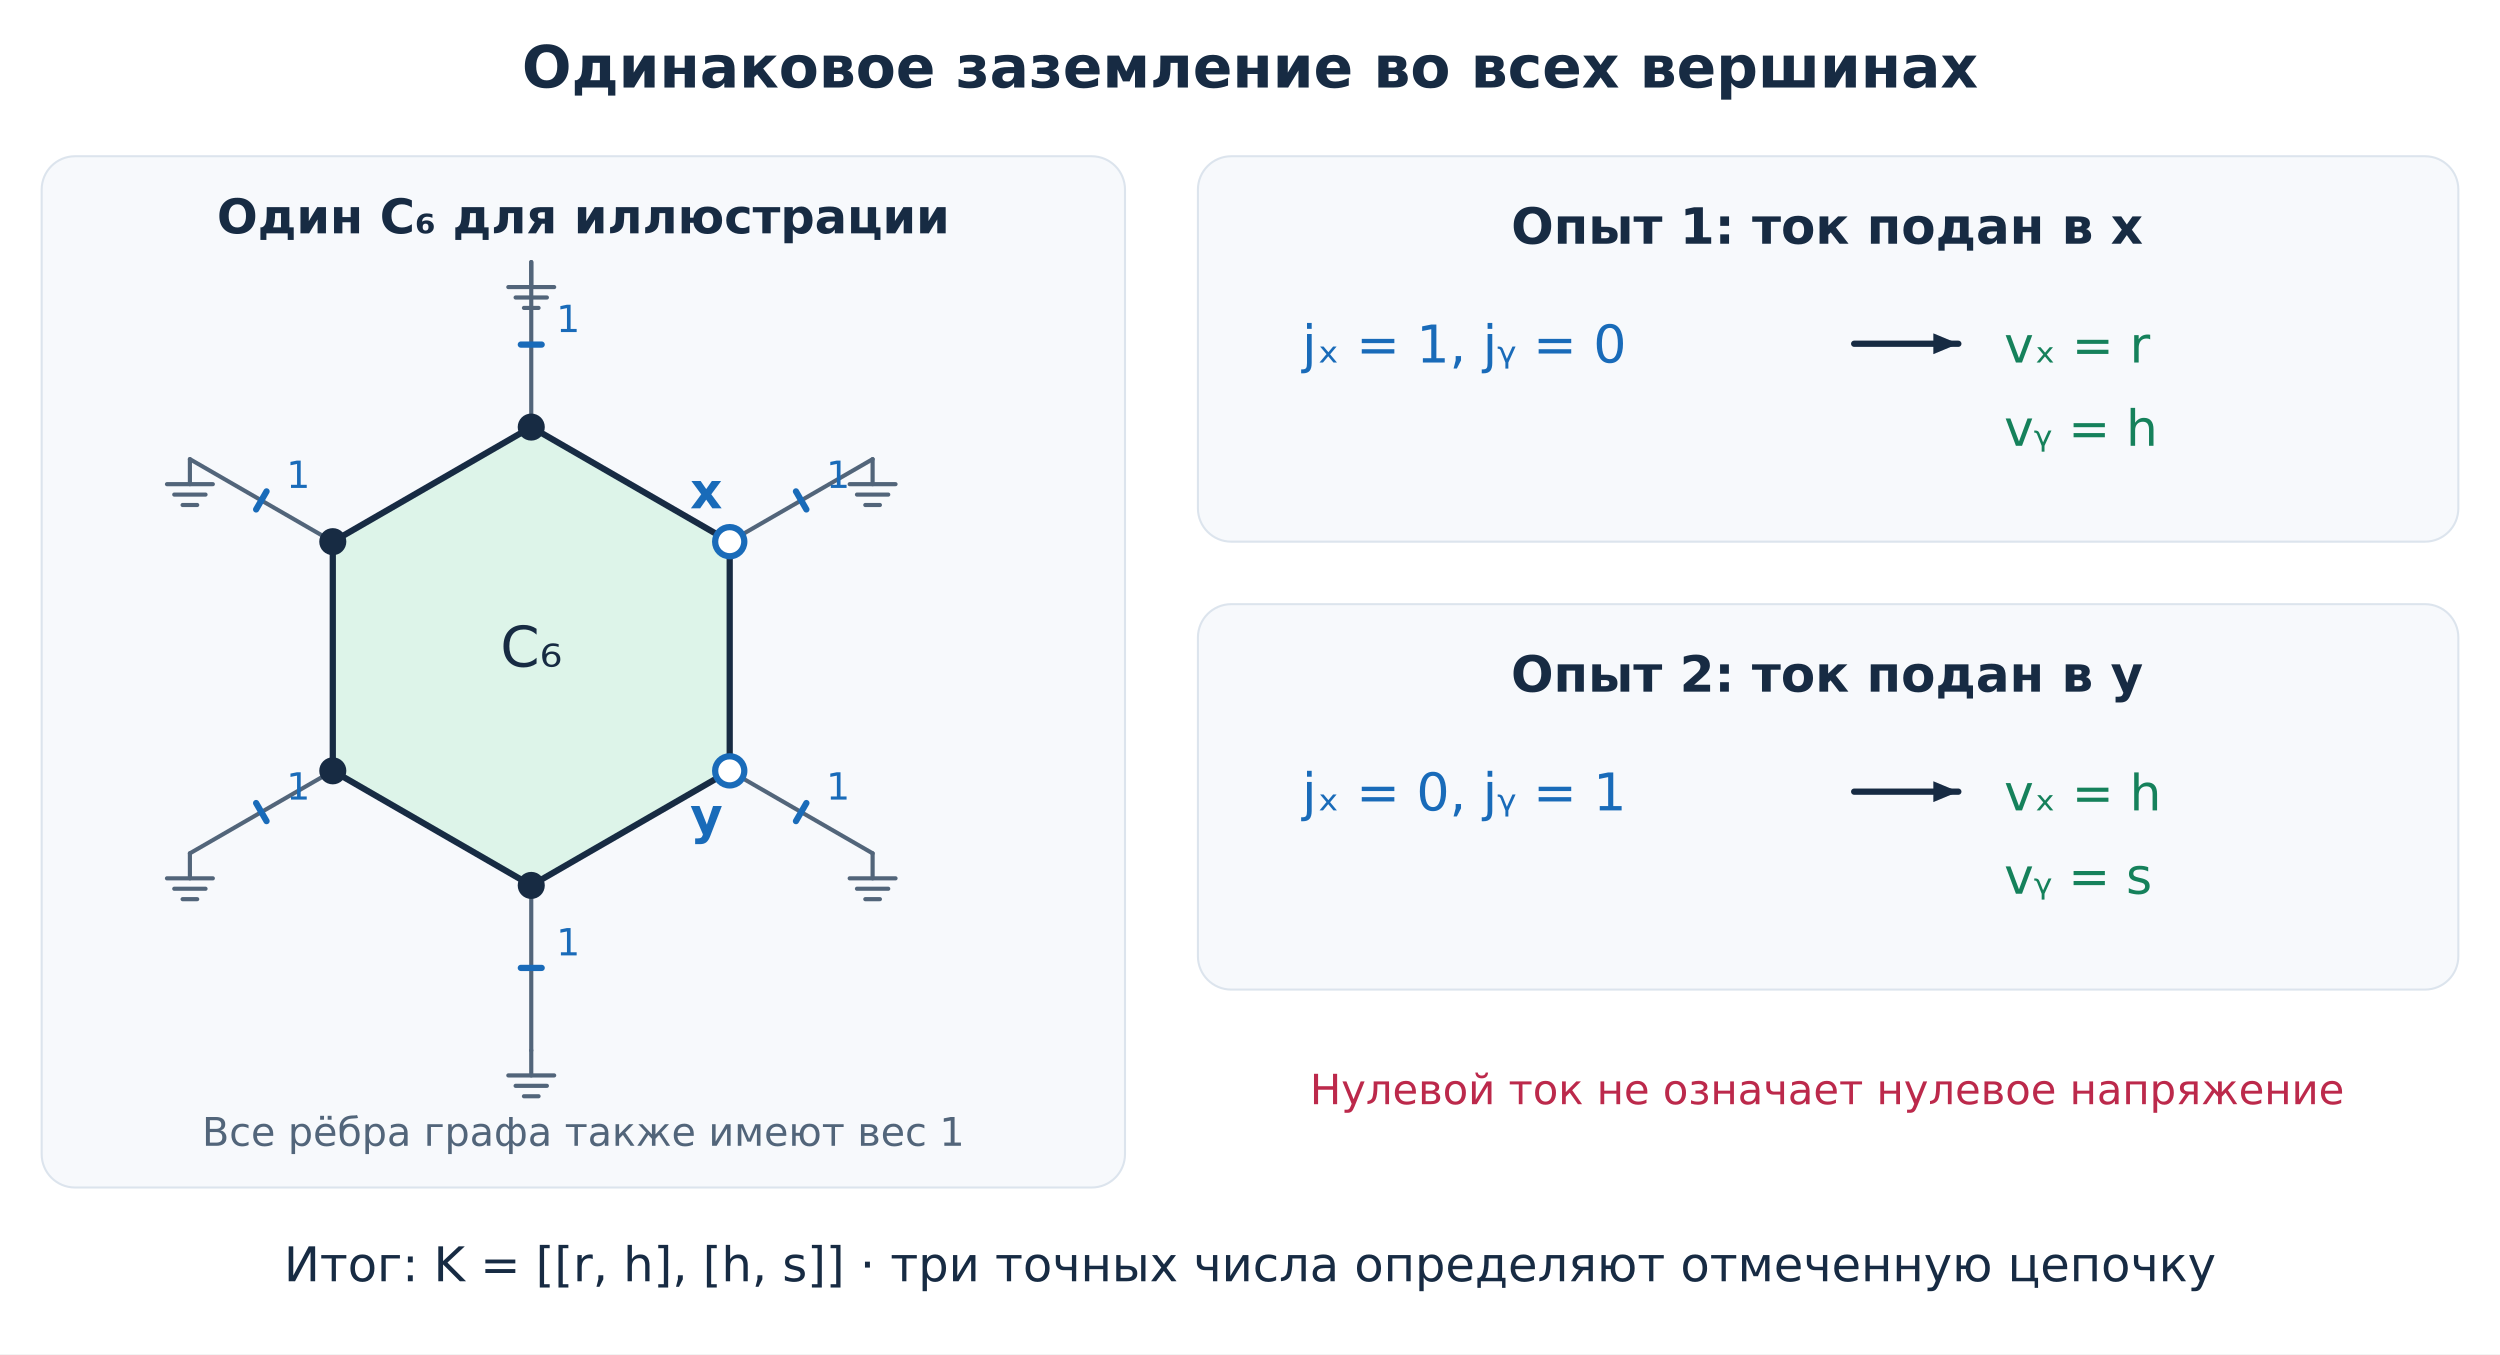
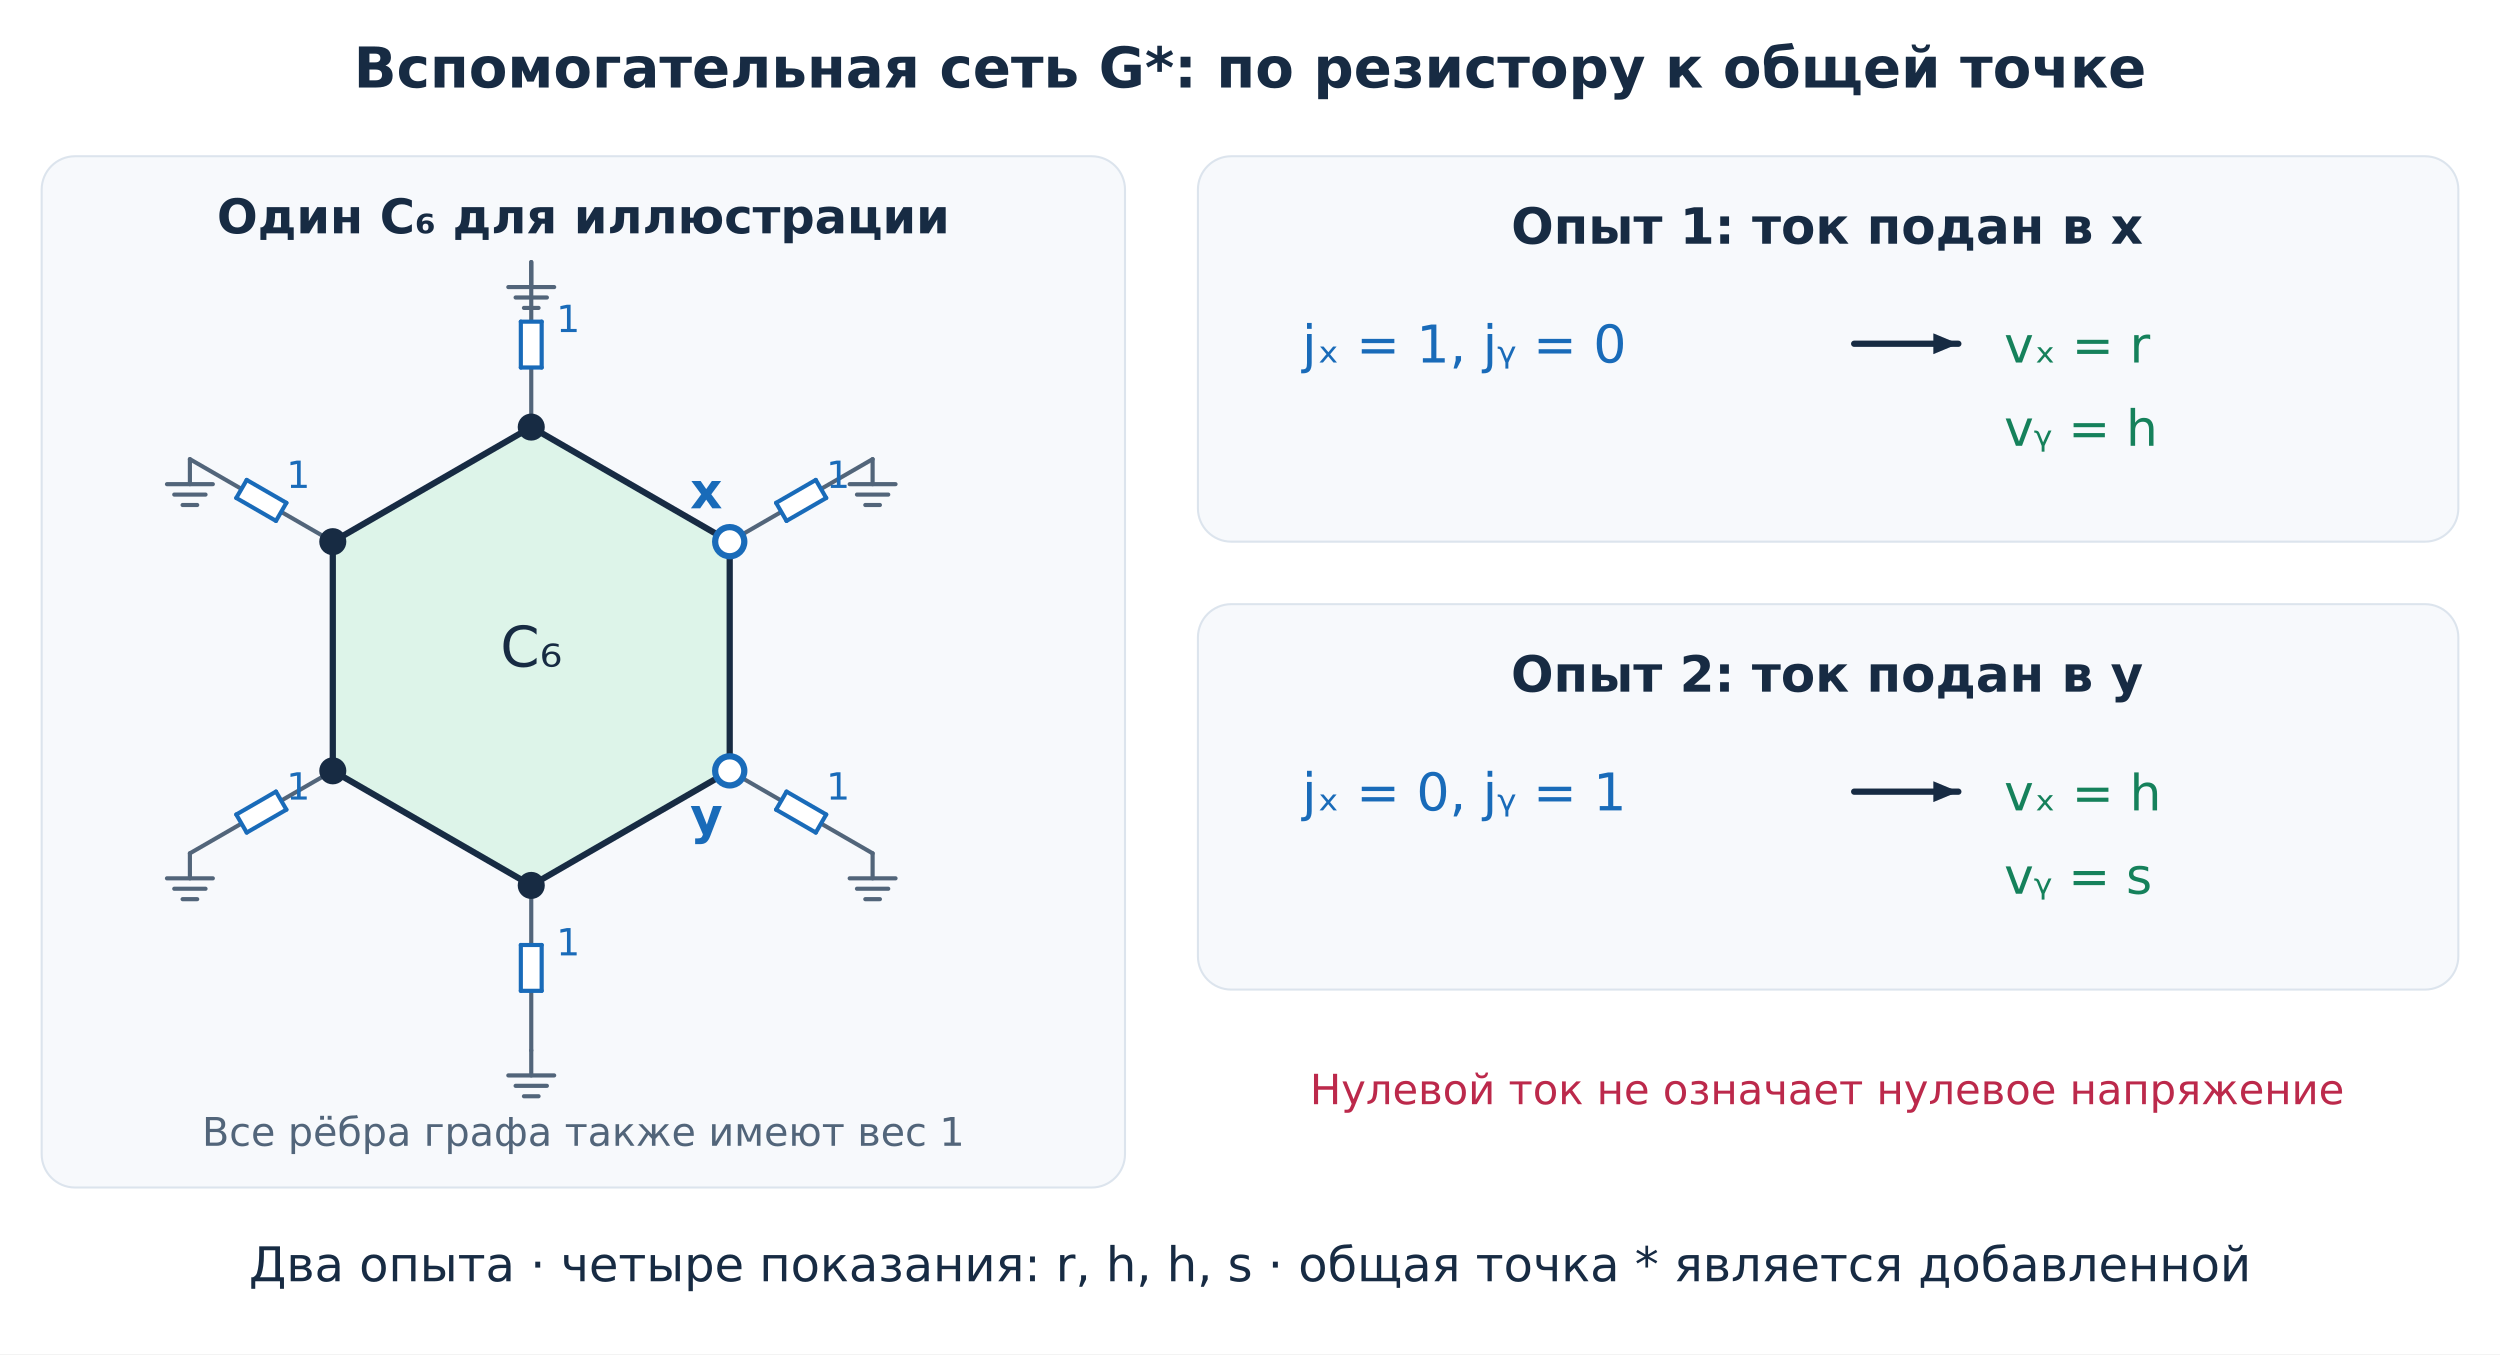
<svg xmlns="http://www.w3.org/2000/svg" width="1200" height="650" viewBox="0 0 1200 650" role="img" aria-labelledby="title desc">
  <rect width="1200" height="650" fill="white" />
  <g font-family="DejaVu Sans, Arial, sans-serif">
-     <text x="600.00" y="42.00" font-size="28" fill="#172b43" text-anchor="middle" font-weight="bold">Одинаковое заземление во всех вершинах</text>
+     <text x="600.00" y="42.00" font-size="27" fill="#172b43" text-anchor="middle" font-weight="bold">Вспомогательная сеть G*: по резистору к общей точке</text>
    <rect x="20" y="75" width="520" height="495" rx="16" fill="#f7f9fc" stroke="#dce4ed" />
    <text x="280.00" y="112.00" font-size="23" fill="#172b43" text-anchor="middle" font-weight="bold">Один C₆ для иллюстрации</text>
    <polygon points="350.26,260.00 350.26,370.00 255.00,425.00 159.74,370.00 159.74,260.00 255.00,205.00" fill="#ddf4e9" />
    <line x1="350.26" y1="260.00" x2="350.26" y2="370.00" stroke="#172b43" stroke-width="3" stroke-linecap="round" />
    <line x1="350.26" y1="370.00" x2="255.00" y2="425.00" stroke="#172b43" stroke-width="3" stroke-linecap="round" />
    <line x1="255.00" y1="425.00" x2="159.74" y2="370.00" stroke="#172b43" stroke-width="3" stroke-linecap="round" />
    <line x1="159.74" y1="370.00" x2="159.74" y2="260.00" stroke="#172b43" stroke-width="3" stroke-linecap="round" />
    <line x1="159.74" y1="260.00" x2="255.00" y2="205.00" stroke="#172b43" stroke-width="3" stroke-linecap="round" />
    <line x1="255.00" y1="205.00" x2="350.26" y2="260.00" stroke="#172b43" stroke-width="3" stroke-linecap="round" />
    <line x1="350.26" y1="260.00" x2="418.85" y2="220.40" stroke="#52657a" stroke-width="2" stroke-linecap="round" />
-     <line x1="382.06" y1="235.87" x2="387.06" y2="244.53" stroke="#196bb9" stroke-width="3" stroke-linecap="round" />
+     <polygon points="372.53,241.37 391.58,230.37 396.58,239.03 377.53,250.03" fill="white" />
+     <line x1="372.53" y1="241.37" x2="391.58" y2="230.37" stroke="#196bb9" stroke-width="2" stroke-linecap="round" />
+     <line x1="391.58" y1="230.37" x2="396.58" y2="239.03" stroke="#196bb9" stroke-width="2" stroke-linecap="round" />
+     <line x1="396.58" y1="239.03" x2="377.53" y2="250.03" stroke="#196bb9" stroke-width="2" stroke-linecap="round" />
+     <line x1="377.53" y1="250.03" x2="372.53" y2="241.37" stroke="#196bb9" stroke-width="2" stroke-linecap="round" />
    <text x="396.56" y="234.20" font-size="18" fill="#196bb9" text-anchor="start" font-weight="normal">1</text>
    <line x1="418.85" y1="220.40" x2="418.85" y2="232.40" stroke="#52657a" stroke-width="2" stroke-linecap="round" />
    <line x1="407.85" y1="232.40" x2="429.85" y2="232.40" stroke="#52657a" stroke-width="2" stroke-linecap="round" />
    <line x1="411.35" y1="237.40" x2="426.35" y2="237.40" stroke="#52657a" stroke-width="2" stroke-linecap="round" />
    <line x1="415.35" y1="242.40" x2="422.35" y2="242.40" stroke="#52657a" stroke-width="2" stroke-linecap="round" />
    <circle cx="350.26" cy="260.00" r="7" fill="white" stroke="#196bb9" stroke-width="3" />
    <line x1="350.26" y1="370.00" x2="418.85" y2="409.60" stroke="#52657a" stroke-width="2" stroke-linecap="round" />
-     <line x1="387.06" y1="385.47" x2="382.06" y2="394.13" stroke="#196bb9" stroke-width="3" stroke-linecap="round" />
+     <polygon points="377.53,379.97 396.58,390.97 391.58,399.63 372.53,388.63" fill="white" />
+     <line x1="377.53" y1="379.97" x2="396.58" y2="390.97" stroke="#196bb9" stroke-width="2" stroke-linecap="round" />
+     <line x1="396.58" y1="390.97" x2="391.58" y2="399.63" stroke="#196bb9" stroke-width="2" stroke-linecap="round" />
+     <line x1="391.58" y1="399.63" x2="372.53" y2="388.63" stroke="#196bb9" stroke-width="2" stroke-linecap="round" />
+     <line x1="372.53" y1="388.63" x2="377.53" y2="379.97" stroke="#196bb9" stroke-width="2" stroke-linecap="round" />
    <text x="396.56" y="383.80" font-size="18" fill="#196bb9" text-anchor="start" font-weight="normal">1</text>
    <line x1="418.85" y1="409.60" x2="418.85" y2="421.60" stroke="#52657a" stroke-width="2" stroke-linecap="round" />
    <line x1="407.85" y1="421.60" x2="429.85" y2="421.60" stroke="#52657a" stroke-width="2" stroke-linecap="round" />
    <line x1="411.35" y1="426.60" x2="426.35" y2="426.60" stroke="#52657a" stroke-width="2" stroke-linecap="round" />
    <line x1="415.35" y1="431.60" x2="422.35" y2="431.60" stroke="#52657a" stroke-width="2" stroke-linecap="round" />
    <circle cx="350.26" cy="370.00" r="7" fill="white" stroke="#196bb9" stroke-width="3" />
    <line x1="255.00" y1="425.00" x2="255.00" y2="504.20" stroke="#52657a" stroke-width="2" stroke-linecap="round" />
-     <line x1="260.00" y1="464.60" x2="250.00" y2="464.60" stroke="#196bb9" stroke-width="3" stroke-linecap="round" />
+     <polygon points="260.00,453.60 260.00,475.60 250.00,475.60 250.00,453.60" fill="white" />
+     <line x1="260.00" y1="453.60" x2="260.00" y2="475.60" stroke="#196bb9" stroke-width="2" stroke-linecap="round" />
+     <line x1="260.00" y1="475.60" x2="250.00" y2="475.60" stroke="#196bb9" stroke-width="2" stroke-linecap="round" />
+     <line x1="250.00" y1="475.60" x2="250.00" y2="453.60" stroke="#196bb9" stroke-width="2" stroke-linecap="round" />
+     <line x1="250.00" y1="453.60" x2="260.00" y2="453.60" stroke="#196bb9" stroke-width="2" stroke-linecap="round" />
    <text x="267.00" y="458.60" font-size="18" fill="#196bb9" text-anchor="start" font-weight="normal">1</text>
    <line x1="255.00" y1="504.20" x2="255.00" y2="516.20" stroke="#52657a" stroke-width="2" stroke-linecap="round" />
    <line x1="244.00" y1="516.20" x2="266.00" y2="516.20" stroke="#52657a" stroke-width="2" stroke-linecap="round" />
    <line x1="247.50" y1="521.20" x2="262.50" y2="521.20" stroke="#52657a" stroke-width="2" stroke-linecap="round" />
    <line x1="251.50" y1="526.20" x2="258.50" y2="526.20" stroke="#52657a" stroke-width="2" stroke-linecap="round" />
    <circle cx="255.00" cy="425.00" r="5" fill="#172b43" stroke="#172b43" stroke-width="3" />
    <line x1="159.74" y1="370.00" x2="91.15" y2="409.60" stroke="#52657a" stroke-width="2" stroke-linecap="round" />
-     <line x1="127.94" y1="394.13" x2="122.94" y2="385.47" stroke="#196bb9" stroke-width="3" stroke-linecap="round" />
+     <polygon points="137.47,388.63 118.42,399.63 113.42,390.97 132.47,379.97" fill="white" />
+     <line x1="137.47" y1="388.63" x2="118.42" y2="399.63" stroke="#196bb9" stroke-width="2" stroke-linecap="round" />
+     <line x1="118.42" y1="399.63" x2="113.42" y2="390.97" stroke="#196bb9" stroke-width="2" stroke-linecap="round" />
+     <line x1="113.42" y1="390.97" x2="132.47" y2="379.97" stroke="#196bb9" stroke-width="2" stroke-linecap="round" />
+     <line x1="132.47" y1="379.97" x2="137.47" y2="388.63" stroke="#196bb9" stroke-width="2" stroke-linecap="round" />
    <text x="137.44" y="383.80" font-size="18" fill="#196bb9" text-anchor="start" font-weight="normal">1</text>
    <line x1="91.15" y1="409.60" x2="91.15" y2="421.60" stroke="#52657a" stroke-width="2" stroke-linecap="round" />
    <line x1="80.15" y1="421.60" x2="102.15" y2="421.60" stroke="#52657a" stroke-width="2" stroke-linecap="round" />
    <line x1="83.65" y1="426.60" x2="98.65" y2="426.60" stroke="#52657a" stroke-width="2" stroke-linecap="round" />
    <line x1="87.65" y1="431.60" x2="94.65" y2="431.60" stroke="#52657a" stroke-width="2" stroke-linecap="round" />
    <circle cx="159.74" cy="370.00" r="5" fill="#172b43" stroke="#172b43" stroke-width="3" />
    <line x1="159.74" y1="260.00" x2="91.15" y2="220.40" stroke="#52657a" stroke-width="2" stroke-linecap="round" />
-     <line x1="122.94" y1="244.53" x2="127.94" y2="235.87" stroke="#196bb9" stroke-width="3" stroke-linecap="round" />
+     <polygon points="132.47,250.03 113.42,239.03 118.42,230.37 137.47,241.37" fill="white" />
+     <line x1="132.47" y1="250.03" x2="113.42" y2="239.03" stroke="#196bb9" stroke-width="2" stroke-linecap="round" />
+     <line x1="113.42" y1="239.03" x2="118.42" y2="230.37" stroke="#196bb9" stroke-width="2" stroke-linecap="round" />
+     <line x1="118.42" y1="230.37" x2="137.47" y2="241.37" stroke="#196bb9" stroke-width="2" stroke-linecap="round" />
+     <line x1="137.47" y1="241.37" x2="132.47" y2="250.03" stroke="#196bb9" stroke-width="2" stroke-linecap="round" />
    <text x="137.44" y="234.20" font-size="18" fill="#196bb9" text-anchor="start" font-weight="normal">1</text>
    <line x1="91.15" y1="220.40" x2="91.15" y2="232.40" stroke="#52657a" stroke-width="2" stroke-linecap="round" />
    <line x1="80.15" y1="232.40" x2="102.15" y2="232.40" stroke="#52657a" stroke-width="2" stroke-linecap="round" />
    <line x1="83.65" y1="237.40" x2="98.65" y2="237.40" stroke="#52657a" stroke-width="2" stroke-linecap="round" />
    <line x1="87.65" y1="242.40" x2="94.65" y2="242.40" stroke="#52657a" stroke-width="2" stroke-linecap="round" />
    <circle cx="159.74" cy="260.00" r="5" fill="#172b43" stroke="#172b43" stroke-width="3" />
    <line x1="255.00" y1="205.00" x2="255.00" y2="125.80" stroke="#52657a" stroke-width="2" stroke-linecap="round" />
-     <line x1="250.00" y1="165.40" x2="260.00" y2="165.40" stroke="#196bb9" stroke-width="3" stroke-linecap="round" />
+     <polygon points="250.00,176.40 250.00,154.40 260.00,154.40 260.00,176.40" fill="white" />
+     <line x1="250.00" y1="176.40" x2="250.00" y2="154.40" stroke="#196bb9" stroke-width="2" stroke-linecap="round" />
+     <line x1="250.00" y1="154.40" x2="260.00" y2="154.40" stroke="#196bb9" stroke-width="2" stroke-linecap="round" />
+     <line x1="260.00" y1="154.40" x2="260.00" y2="176.40" stroke="#196bb9" stroke-width="2" stroke-linecap="round" />
+     <line x1="260.00" y1="176.40" x2="250.00" y2="176.40" stroke="#196bb9" stroke-width="2" stroke-linecap="round" />
    <text x="267.00" y="159.40" font-size="18" fill="#196bb9" text-anchor="start" font-weight="normal">1</text>
    <line x1="255.00" y1="125.80" x2="255.00" y2="137.80" stroke="#52657a" stroke-width="2" stroke-linecap="round" />
    <line x1="244.00" y1="137.80" x2="266.00" y2="137.80" stroke="#52657a" stroke-width="2" stroke-linecap="round" />
    <line x1="247.50" y1="142.80" x2="262.50" y2="142.80" stroke="#52657a" stroke-width="2" stroke-linecap="round" />
    <line x1="251.50" y1="147.80" x2="258.50" y2="147.80" stroke="#52657a" stroke-width="2" stroke-linecap="round" />
    <circle cx="255.00" cy="205.00" r="5" fill="#172b43" stroke="#172b43" stroke-width="3" />
    <text x="331.26" y="244.00" font-size="24" fill="#196bb9" text-anchor="start" font-weight="bold">x</text>
    <text x="331.26" y="400.00" font-size="24" fill="#196bb9" text-anchor="start" font-weight="bold">y</text>
    <text x="255.00" y="320.00" font-size="27" fill="#172b43" text-anchor="middle" font-weight="normal">C₆</text>
    <text x="280.00" y="550.00" font-size="19" fill="#52657a" text-anchor="middle" font-weight="normal">Все рёбра графа также имеют вес 1</text>
    <rect x="575" y="75" width="605" height="185" rx="16" fill="#f7f9fc" stroke="#dce4ed" />
    <text x="877.00" y="117.00" font-size="24" fill="#172b43" text-anchor="middle" font-weight="bold">Опыт 1: ток подан в x</text>
    <text x="625.00" y="174.00" font-size="25" fill="#196bb9" text-anchor="start" font-weight="normal">jₓ = 1,  jᵧ = 0</text>
    <line x1="890.00" y1="165.00" x2="940.00" y2="165.00" stroke="#172b43" stroke-width="3" stroke-linecap="round" />
    <polygon points="940.00,165.00 928.00,160.00 928.00,170.00" fill="#172b43" />
    <text x="962.00" y="174.00" font-size="24" fill="#15815b" text-anchor="start" font-weight="normal">vₓ = r</text>
    <text x="962.00" y="214.00" font-size="24" fill="#15815b" text-anchor="start" font-weight="normal">vᵧ = h</text>
    <rect x="575" y="290" width="605" height="185" rx="16" fill="#f7f9fc" stroke="#dce4ed" />
    <text x="877.00" y="332.00" font-size="24" fill="#172b43" text-anchor="middle" font-weight="bold">Опыт 2: ток подан в y</text>
    <text x="625.00" y="389.00" font-size="25" fill="#196bb9" text-anchor="start" font-weight="normal">jₓ = 0,  jᵧ = 1</text>
    <line x1="890.00" y1="380.00" x2="940.00" y2="380.00" stroke="#172b43" stroke-width="3" stroke-linecap="round" />
    <polygon points="940.00,380.00 928.00,375.00 928.00,385.00" fill="#172b43" />
    <text x="962.00" y="389.00" font-size="24" fill="#15815b" text-anchor="start" font-weight="normal">vₓ = h</text>
    <text x="962.00" y="429.00" font-size="24" fill="#15815b" text-anchor="start" font-weight="normal">vᵧ = s</text>
    <text x="877.00" y="530.00" font-size="20" fill="#bc294b" text-anchor="middle" font-weight="normal">Нулевой ток не означает нулевое напряжение</text>
-     <text x="600.00" y="615.00" font-size="23" fill="#172b43" text-anchor="middle" font-weight="normal">Итог: K = [[r, h], [h, s]]  ·  три точных числа определяют отмеченную цепочку</text>
+     <text x="600.00" y="615.00" font-size="23" fill="#172b43" text-anchor="middle" font-weight="normal">Два опыта · четыре показания: r, h, h, s · общая точка * является добавленной</text>
  </g>
</svg>
